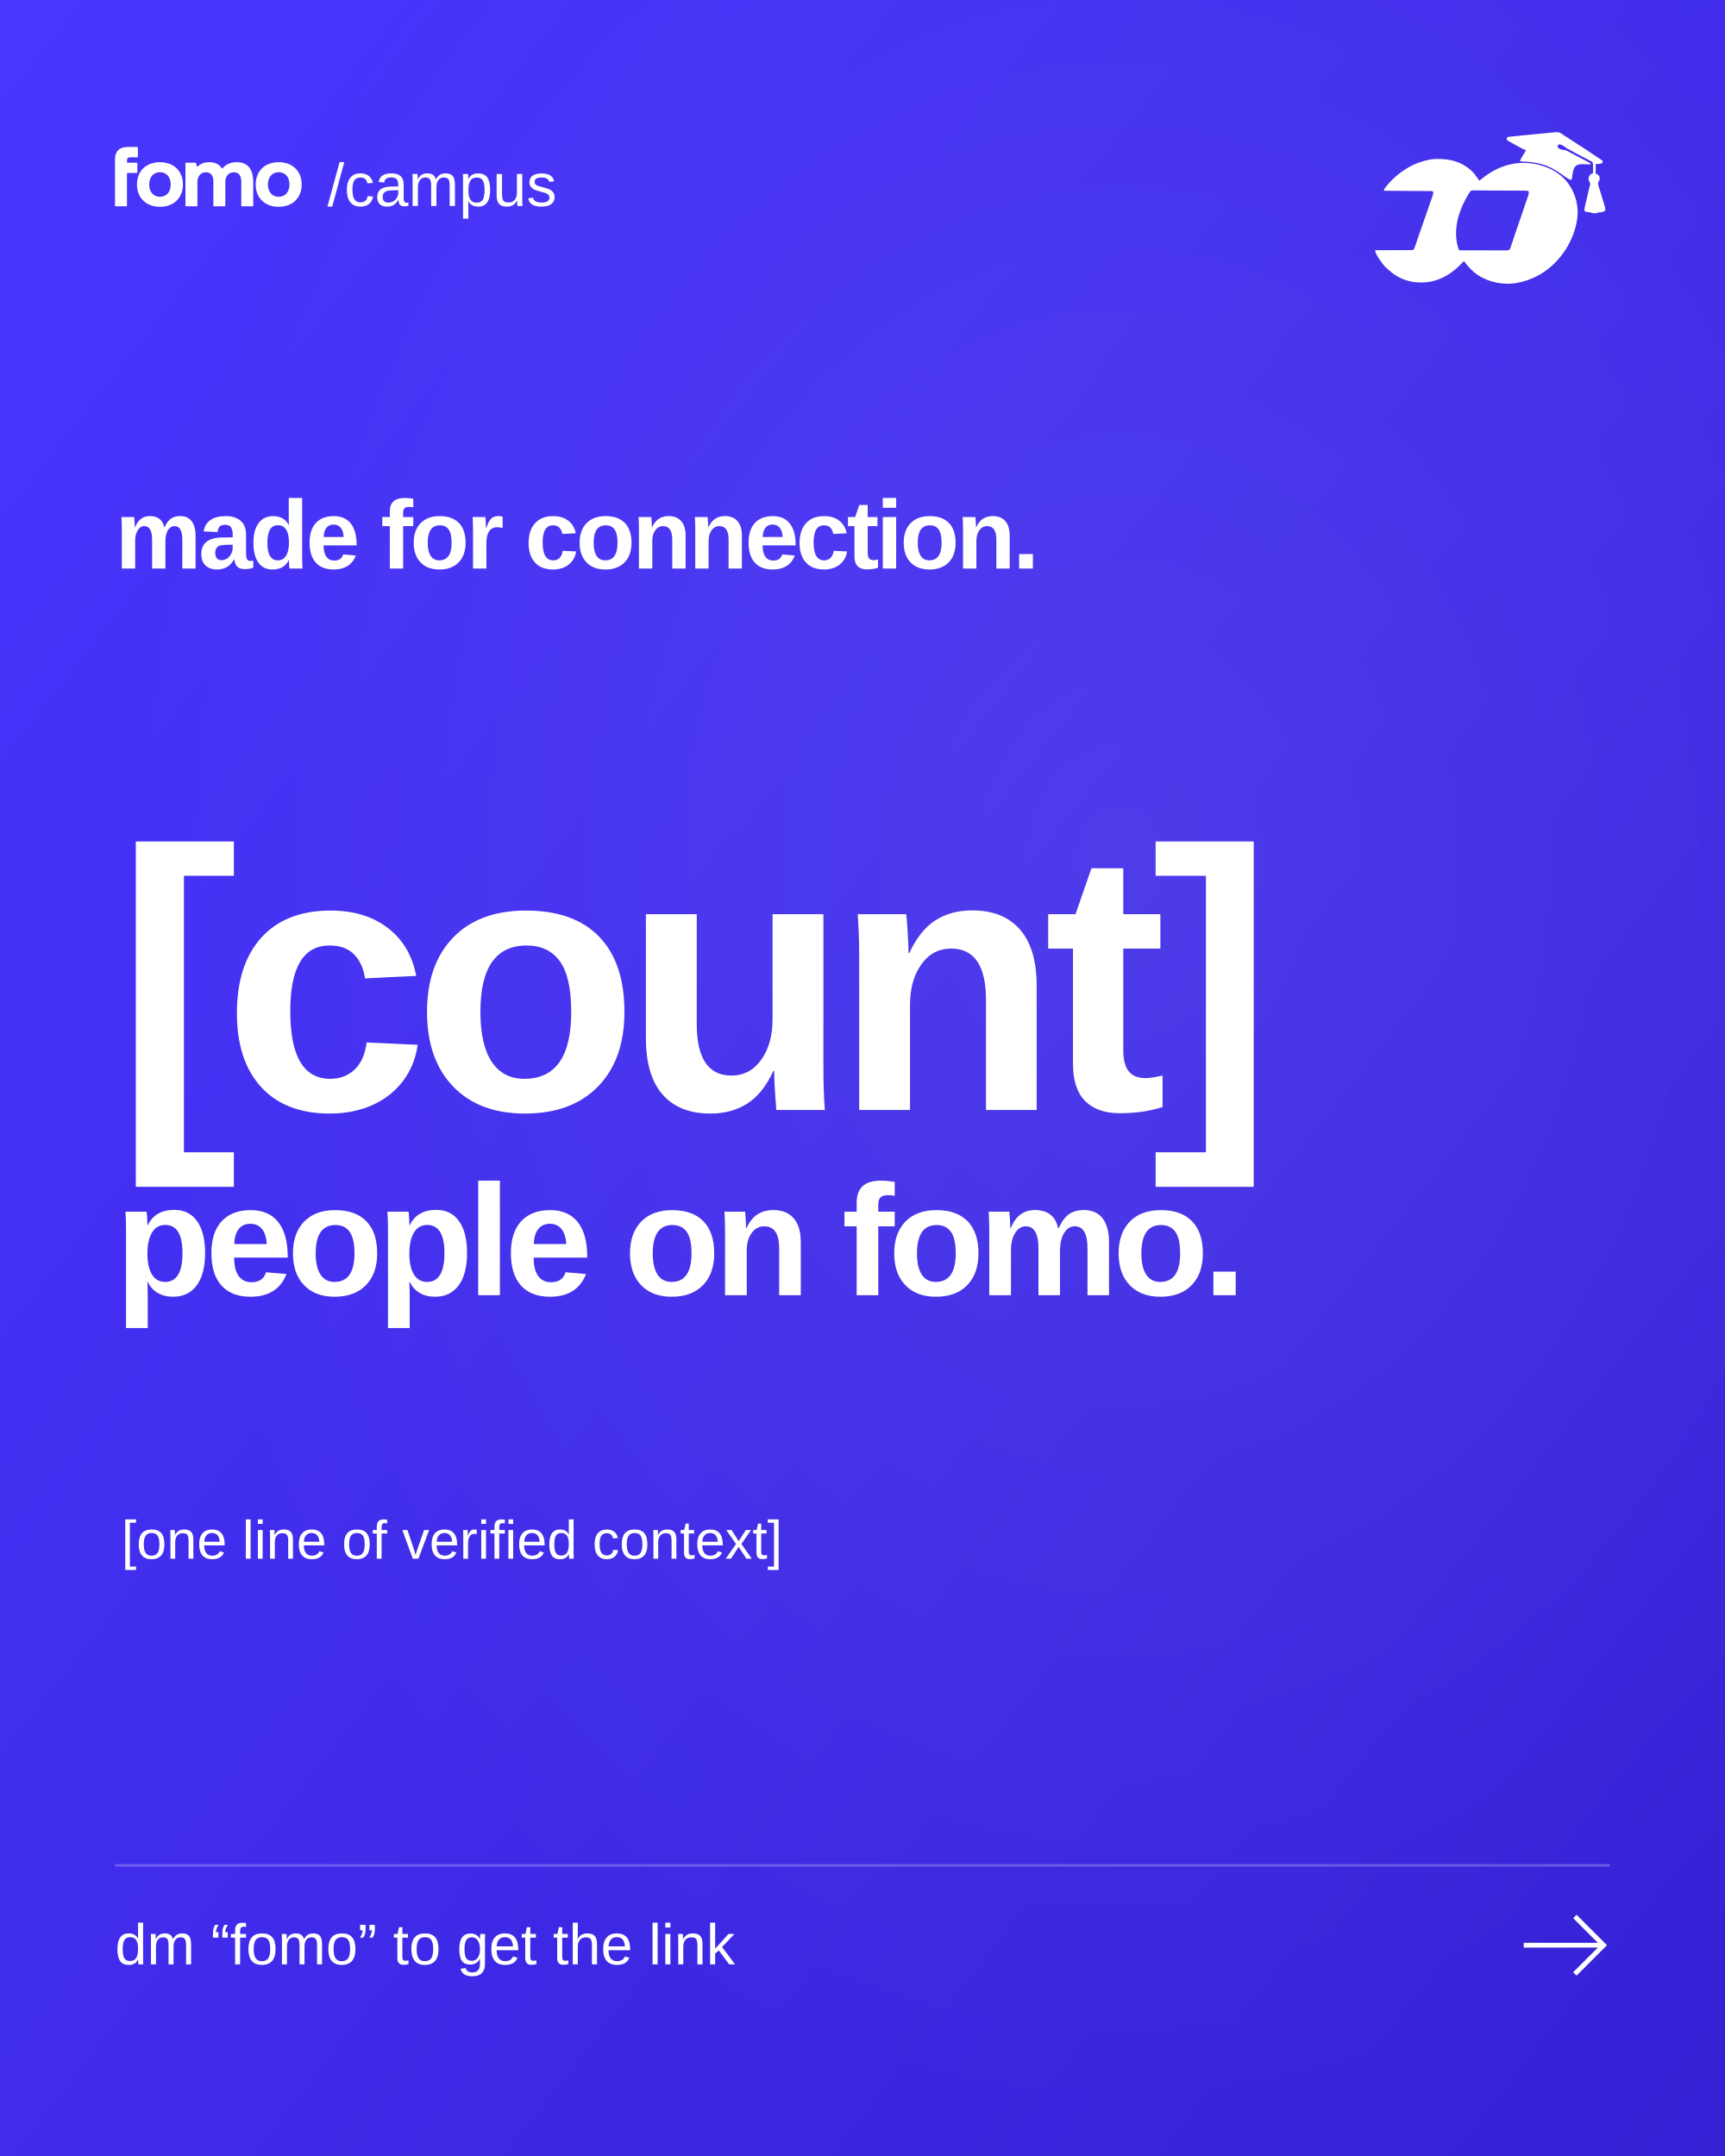
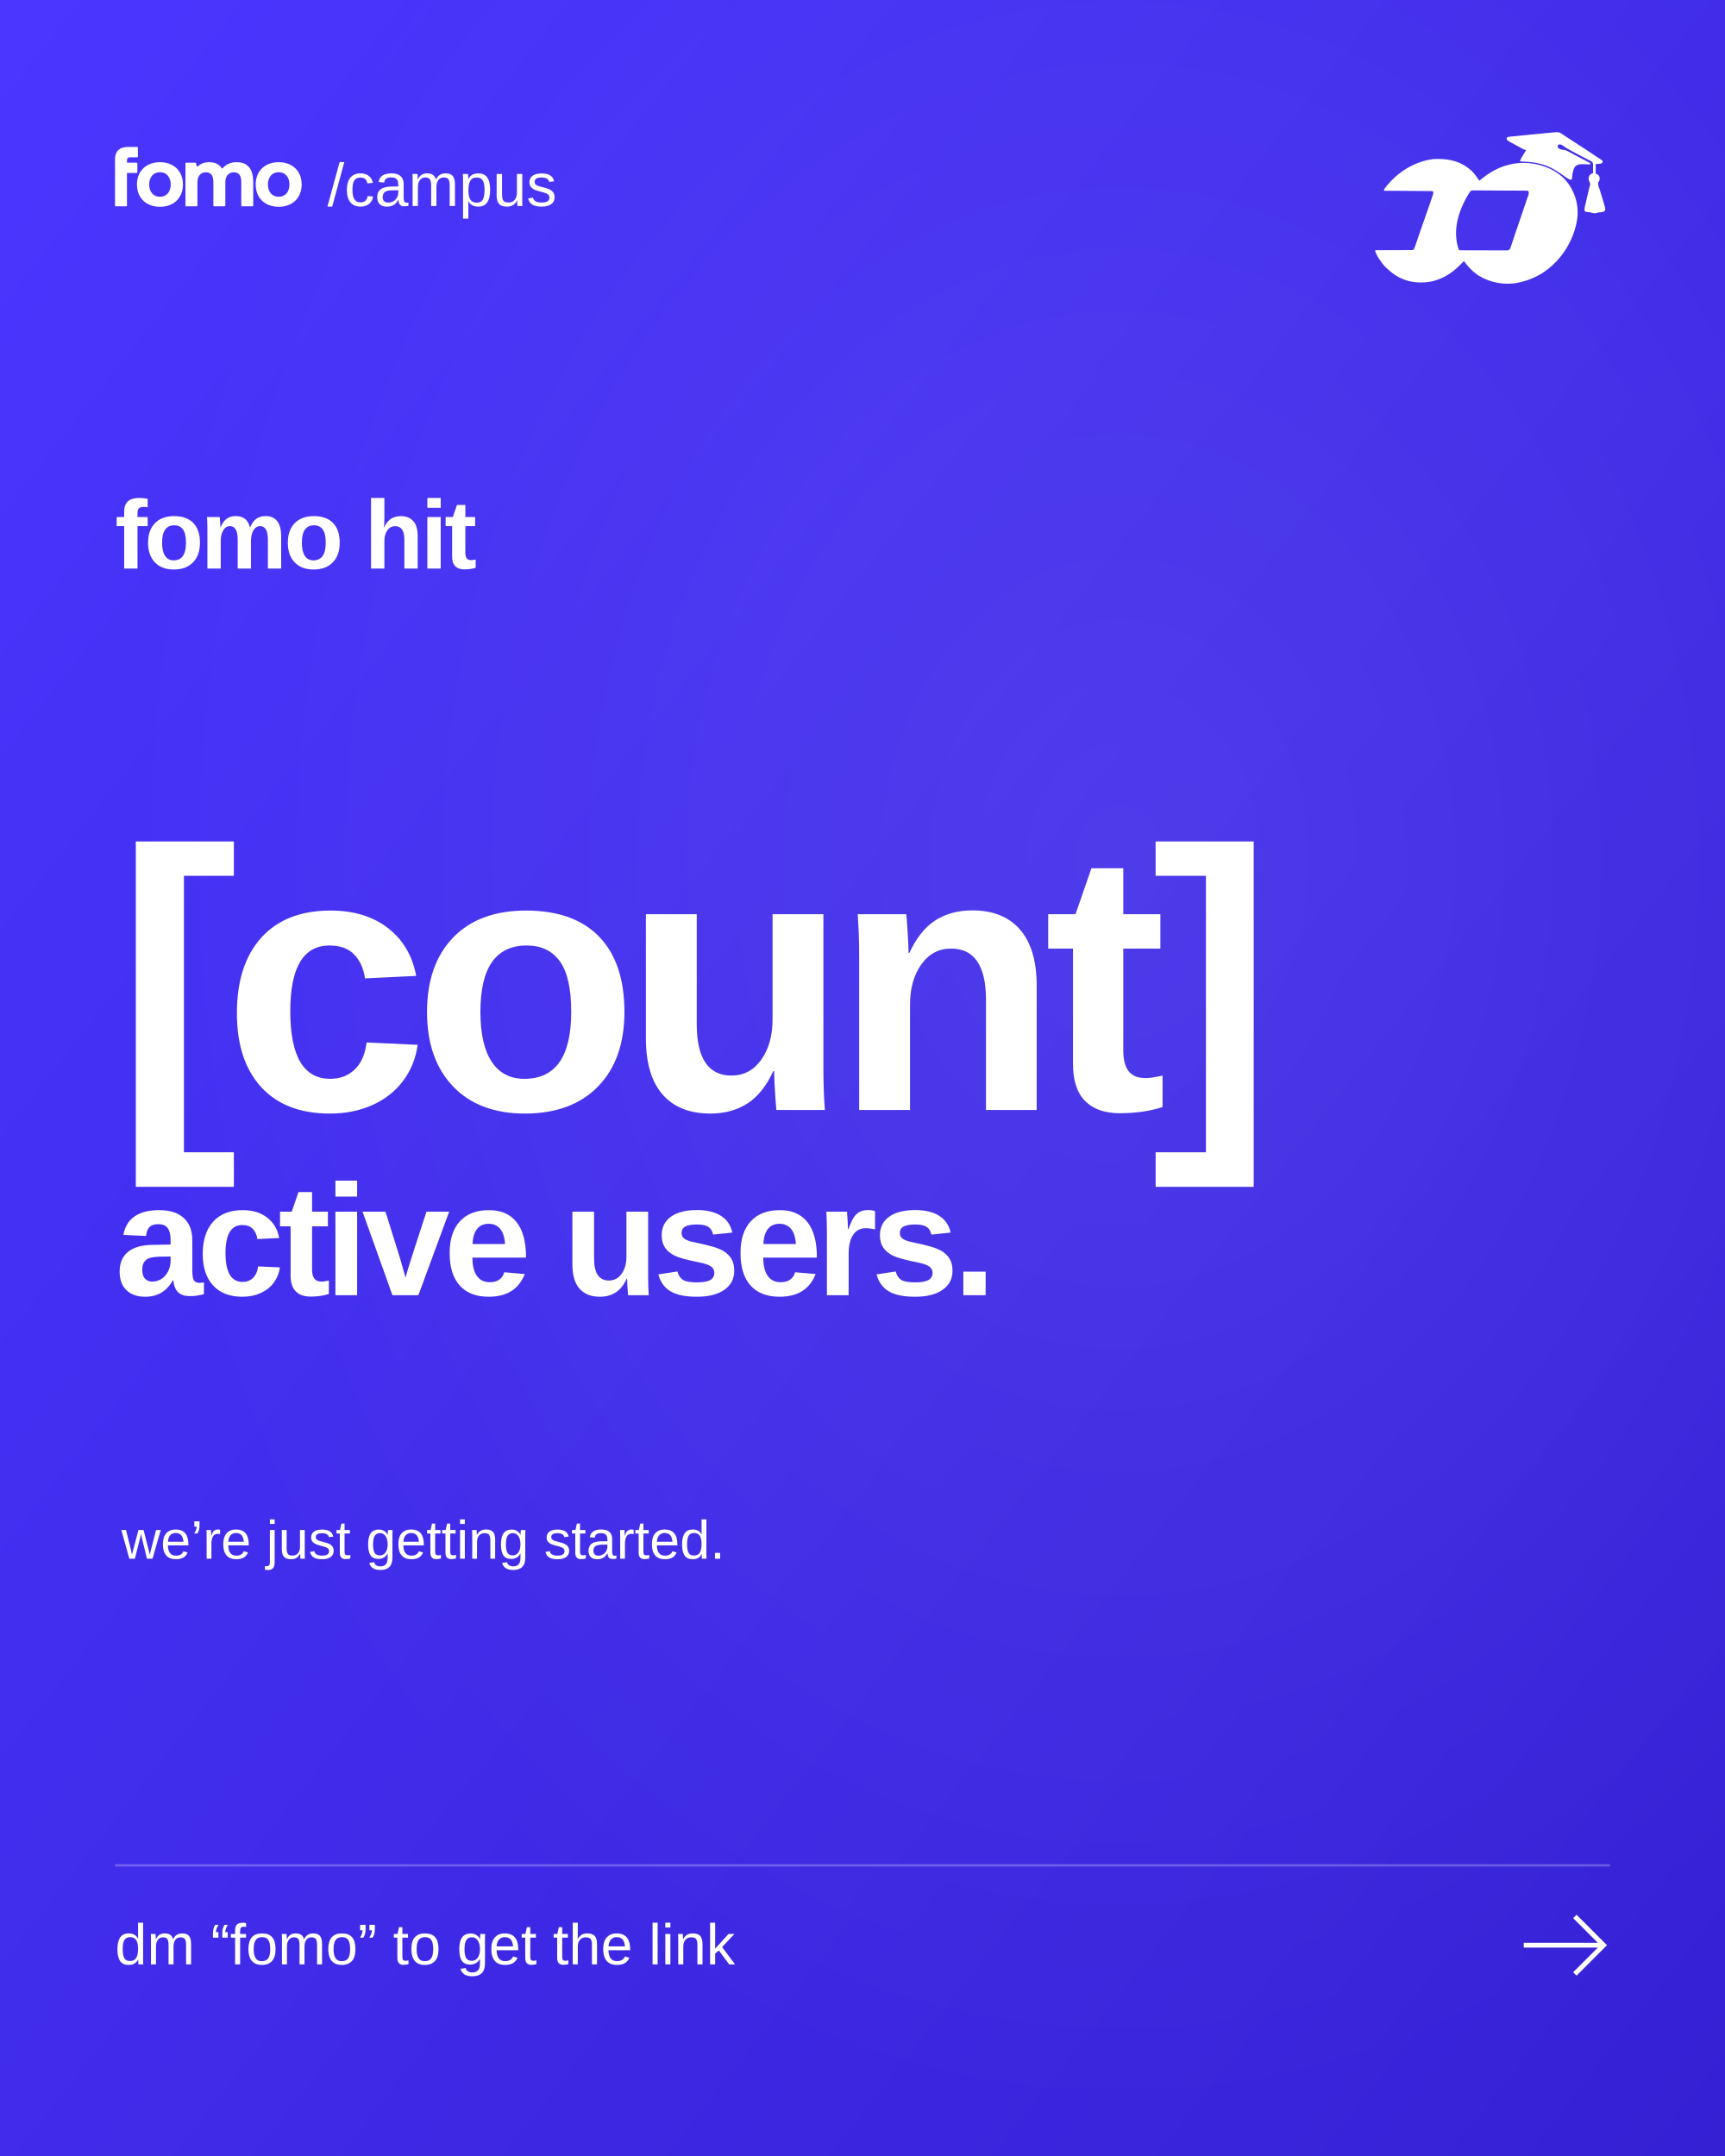
<svg xmlns="http://www.w3.org/2000/svg" xmlns:xlink="http://www.w3.org/1999/xlink" width="1080" height="1350" viewBox="0 0 1080 1350" role="img" aria-labelledby="title description">
  <defs>
    <style>text{font-family:Aeonik,Arial,sans-serif}</style>
    <symbol id="fomo-campus-mark" viewBox="0 0 620 415">
      <g fill="currentColor" fill-rule="evenodd">
        <path d="M0 0 C0.381 0.25 0.381 0.25 2.306 1.515 C3.878 2.55 5.442 3.598 6.998 4.657 C9.732 6.515 12.509 8.298 15.292 10.079 C17.399 11.43 19.495 12.796 21.59 14.164 C24.88 16.307 28.187 18.422 31.504 20.523 C49.106 31.686 66.441 43.242 83.757 54.843 C87.17 57.13 90.585 59.413 94.013 61.676 C94.574 62.047 95.136 62.418 95.714 62.8 C97.17 63.763 98.628 64.722 100.087 65.682 C102.25 67.187 102.25 67.187 104.25 69.188 C104.125 71.688 104.125 71.688 103.25 74.188 C99.92 76.466 96.412 76.605 92.5 76.812 C91.469 76.874 91.469 76.874 86.25 77.188 C86.25 85.438 86.25 93.688 86.25 102.188 C87.57 102.517 88.89 102.847 90.25 103.188 C93.186 105.388 95.078 107.671 96.25 111.188 C96.961 116.546 96.293 120.019 93.027 124.352 C90.708 129.829 95.015 138.1 96.688 143.375 C99.934 153.769 103.084 164.192 106.126 174.648 C106.582 176.211 107.043 177.773 107.508 179.334 C108.163 181.539 108.804 183.747 109.441 185.957 C109.64 186.614 109.838 187.272 110.043 187.949 C111.102 191.689 111.539 194.473 110.25 198.188 C104.979 201.712 99.412 202.434 93.25 202.188 C92.944 202.349 92.944 202.349 91.395 203.164 C88.732 204.435 86.752 204.454 83.812 204.438 C82.886 204.443 81.959 204.448 81.004 204.453 C78.072 204.17 75.954 203.315 73.25 202.188 C71.039 201.879 71.039 201.879 68.875 201.75 C59.926 200.789 59.926 200.789 57.25 198.188 C56.676 190.935 59.254 183.051 60.902 176.047 C61.166 174.91 61.428 173.773 61.691 172.635 C62.238 170.271 62.788 167.908 63.343 165.546 C64.049 162.533 64.748 159.518 65.444 156.502 C66.114 153.6 66.79 150.698 67.465 147.797 C67.589 147.259 67.589 147.259 68.219 144.539 C70.17 136.237 70.17 136.237 71.436 132.618 C72.439 129.624 72.221 128.175 71.25 125.188 C70.734 124.259 70.219 123.331 69.688 122.375 C67.648 117.853 67.231 113.939 68.977 109.227 C71.014 105.3 73.119 103.036 77.25 101.188 C77.91 101.188 78.57 101.188 79.25 101.188 C79.33 97.308 79.35 93.434 79.317 89.554 C79.314 88.237 79.327 86.92 79.356 85.603 C79.581 74.805 79.581 74.805 76.586 71.166 C74.22 69.539 71.868 68.365 69.25 67.188 C67.39 66.189 65.532 65.186 63.676 64.18 C62.166 63.406 60.657 62.632 59.143 61.865 C56.393 60.469 53.652 59.054 50.91 57.641 C50.353 57.354 49.796 57.067 49.223 56.772 C41.778 52.927 34.443 48.882 27.102 44.844 C24.172 43.233 21.236 41.643 18.273 40.094 C12.833 37.246 7.855 34.277 3.02 30.48 C-0.601 27.835 -4.037 26.039 -8.625 26.438 C-10.75 27.188 -10.75 27.188 -11.75 28.188 C-12.125 31 -12.125 31 -11.75 34.188 C-7.513 38.673 -2.735 40.104 3.273 40.398 C9.259 41.042 13.924 43.743 19.125 46.625 C20.657 47.45 22.189 48.275 23.722 49.099 C25.262 49.929 26.798 50.767 28.334 51.605 C31.714 53.44 35.119 55.223 38.531 56.998 C41.6 58.598 44.657 60.22 47.714 61.844 C50.058 63.086 52.407 64.318 54.756 65.549 C57.322 66.898 59.879 68.263 62.438 69.625 C62.925 69.879 62.925 69.879 65.395 71.166 C66.289 71.646 67.184 72.126 68.105 72.621 C68.906 73.044 69.707 73.468 70.532 73.904 C71.099 74.328 71.666 74.751 72.25 75.188 C72.25 76.177 72.25 77.168 72.25 78.188 C71.151 78.125 70.052 78.063 68.92 77.999 C43.085 76.883 43.085 76.883 34.25 82.188 C27.439 89.664 26.212 102.172 25.144 111.841 C24.906 113.925 24.906 113.925 24.25 117.188 C21.25 118.188 21.25 118.188 18.527 116.992 C17.406 116.363 16.294 115.718 15.188 115.062 C14.58 114.71 13.972 114.357 13.346 113.994 C8.089 110.861 3.173 107.315 -1.75 103.688 C-9.148 98.237 -16.625 93.466 -24.75 89.188 C-25.316 88.881 -25.883 88.575 -26.466 88.259 C-52.526 74.198 -80.598 71.188 -109.75 70.188 C-108.162 64.183 -104.98 59.26 -101.75 54 C-101.203 53.098 -100.657 52.197 -100.094 51.268 C-95.861 44.3 -95.861 44.3 -93.75 41.188 C-94.612 40.923 -95.473 40.659 -96.361 40.387 C-99.744 39.256 -102.842 37.695 -105.969 35.992 C-106.545 35.683 -107.121 35.375 -107.714 35.056 C-109.562 34.063 -111.406 33.063 -113.25 32.062 C-114.516 31.379 -115.782 30.696 -117.048 30.013 C-123.518 26.517 -129.979 23.004 -136.375 19.375 C-136.646 19.222 -136.646 19.222 -138.018 18.447 C-140.228 17.172 -141.932 16.005 -143.75 14.188 C-144 11.688 -144 11.688 -143.75 9.188 C-141.368 6.806 -140.56 6.841 -137.29 6.505 C-136.35 6.404 -135.41 6.303 -134.442 6.199 C-133.924 6.148 -133.924 6.148 -131.301 5.891 C-130.209 5.776 -129.117 5.662 -127.991 5.545 C-124.98 5.23 -121.968 4.927 -118.955 4.627 C-116.426 4.374 -113.899 4.115 -111.371 3.855 C-103.213 3.02 -95.052 2.208 -86.891 1.4 C-84.737 1.186 -82.584 0.972 -80.43 0.757 C-71.143 -0.17 -61.855 -1.084 -52.566 -1.986 C-50.513 -2.186 -48.46 -2.388 -46.408 -2.591 C-43.148 -2.912 -39.887 -3.226 -36.627 -3.536 C-34.875 -3.703 -33.123 -3.877 -31.372 -4.051 C-8.751 -6.169 -8.751 -6.169 0 0 Z " fill="currentColor" transform="translate(496.75,16.8125)" id="graduation-cap" />
        <path d="M0 0 C0.334 -0.005 0.334 -0.005 2.026 -0.03 C35.306 -0.419 64.488 6.477 89.801 29.238 C90.184 29.581 90.184 29.581 92.125 31.312 C98.284 37.128 102.994 43.789 107.761 50.741 C109.059 52.61 110.417 54.431 111.801 56.238 C112.456 55.693 113.11 55.148 113.785 54.586 C135.692 36.436 158.906 22.309 186.801 15.238 C187.536 15.044 188.272 14.849 189.029 14.648 C222.008 6.26 258.766 9.745 289.801 23.238 C290.489 23.536 291.178 23.833 291.887 24.14 C315.49 34.578 335.991 51.705 348.801 74.238 C349.161 74.872 349.521 75.506 349.893 76.159 C365.526 104.281 369.958 135.83 362.801 167.238 C362.629 167.999 362.458 168.76 362.281 169.544 C350.348 221.049 318.521 267.61 273.594 295.941 C254.204 307.791 234.057 315.773 211.801 320.238 C211.502 320.298 211.502 320.298 209.992 320.602 C174.894 327.278 137.487 319.563 107.488 300.426 C93.103 290.303 82.155 278.326 71.801 264.238 C68.857 267.165 65.943 270.117 63.051 273.094 C43.793 292.806 22.475 307.371 -4.262 314.988 C-4.609 315.088 -4.609 315.088 -6.369 315.591 C-17.371 318.551 -28.393 319.631 -39.762 319.613 C-40.365 319.613 -40.969 319.612 -41.591 319.612 C-72.15 319.486 -100.351 308.257 -122.715 287.512 C-124.06 286.281 -125.416 285.061 -126.829 283.909 C-131.425 280.147 -135.019 276.047 -138.574 271.301 C-138.854 270.931 -138.854 270.931 -140.267 269.058 C-147.312 259.582 -155.16 248.829 -158.199 237.238 C-157.199 236.238 -157.199 236.238 -155.554 236.114 C-155.195 236.114 -155.195 236.114 -153.379 236.114 C-152.557 236.111 -151.735 236.109 -150.889 236.106 C-149.981 236.108 -149.073 236.11 -148.137 236.112 C-147.662 236.111 -147.662 236.111 -145.255 236.107 C-143.182 236.103 -141.109 236.101 -139.036 236.1 C-134.637 236.097 -130.239 236.075 -125.84 236.055 C-117.64 236.017 -109.441 235.985 -101.241 235.988 C-95.547 235.99 -89.853 235.965 -84.159 235.926 C-81.984 235.915 -79.81 235.914 -77.635 235.922 C-74.596 235.931 -71.559 235.91 -68.52 235.882 C-67.616 235.892 -66.712 235.902 -65.781 235.913 C-63.48 235.874 -61.431 235.795 -59.199 235.238 C-57.222 232.975 -57.222 232.975 -56.199 230.238 C-56.049 229.877 -56.049 229.877 -55.287 228.046 C-55.034 227.307 -54.781 226.568 -54.52 225.807 C-54.225 224.954 -53.929 224.101 -53.625 223.222 C-53.313 222.303 -53.001 221.384 -52.68 220.438 C-52.345 219.467 -52.01 218.496 -51.665 217.495 C-50.567 214.307 -49.477 211.116 -48.387 207.926 C-47.618 205.689 -46.848 203.452 -46.078 201.216 C-45.688 200.085 -45.299 198.955 -44.91 197.824 C-44.717 197.263 -44.523 196.703 -44.324 196.125 C-43.737 194.417 -43.149 192.708 -42.562 191 C-39.445 181.928 -36.273 172.877 -33.085 163.829 C-30.438 156.305 -27.818 148.772 -25.199 141.238 C-25.01 140.693 -25.01 140.693 -24.05 137.935 C-21.733 131.275 -19.426 124.611 -17.137 117.941 C-16.101 114.925 -15.062 111.911 -14.015 108.9 C-12.847 105.543 -11.696 102.18 -10.547 98.816 C-10.192 97.805 -9.838 96.793 -9.473 95.751 C-9.315 95.284 -9.315 95.284 -8.516 92.923 C-8.236 92.111 -7.956 91.299 -7.668 90.462 C-7.144 87.979 -7.261 86.586 -8.199 84.238 C-10.694 82.991 -12.393 83.1 -15.185 83.08 C-16.24 83.07 -17.294 83.06 -18.381 83.05 C-19.554 83.044 -20.727 83.039 -21.901 83.033 C-23.133 83.023 -24.364 83.013 -25.596 83.003 C-28.945 82.976 -32.294 82.955 -35.643 82.935 C-39.141 82.913 -42.639 82.886 -46.137 82.859 C-52.764 82.809 -59.39 82.764 -66.016 82.721 C-73.559 82.672 -81.102 82.617 -88.645 82.561 C-104.163 82.447 -119.681 82.341 -135.199 82.238 C-135.199 78.256 -133.316 76.355 -130.949 73.363 C-130.725 73.077 -130.725 73.077 -129.591 71.629 C-99.67 33.987 -57.047 7.132 -9.063 0.45 C-6.043 0.107 -3.037 0.037 0 0 Z M85.796 87.473 C85.467 88.055 85.139 88.638 84.801 89.238 C84.204 90.127 83.608 91.016 82.993 91.931 C81.328 94.816 79.668 97.702 78.051 100.613 C77.748 101.154 77.446 101.696 77.135 102.253 C56.446 139.508 44.401 184.136 55.855 226.273 C58.318 234.756 58.318 234.756 59.801 236.238 C61.436 236.341 63.077 236.373 64.716 236.379 C65.248 236.382 65.248 236.382 67.94 236.396 C69.13 236.397 70.319 236.398 71.509 236.399 C72.754 236.404 73.999 236.409 75.244 236.414 C78.634 236.428 82.025 236.434 85.415 236.438 C87.533 236.441 89.65 236.446 91.767 236.45 C98.388 236.464 105.009 236.473 111.629 236.477 C119.278 236.482 126.927 236.499 134.576 236.528 C140.483 236.55 146.39 236.56 152.298 236.561 C155.828 236.562 159.358 236.568 162.889 236.586 C166.21 236.602 169.532 236.605 172.854 236.596 C174.073 236.595 175.292 236.599 176.511 236.609 C178.175 236.622 179.84 236.614 181.505 236.606 C181.971 236.607 181.971 236.607 184.328 236.61 C187.274 236.167 188.63 235.243 190.801 233.238 C191.826 231.269 191.826 231.269 192.577 228.99 C192.87 228.127 193.162 227.263 193.463 226.373 C193.766 225.431 194.07 224.49 194.383 223.52 C194.714 222.531 195.045 221.542 195.385 220.524 C196.286 217.828 197.174 215.128 198.058 212.427 C198.991 209.588 199.939 206.754 200.887 203.919 C201.273 202.767 201.658 201.614 202.044 200.462 C202.235 199.888 202.427 199.315 202.624 198.725 C203.21 196.972 203.793 195.219 204.377 193.465 C207.713 183.444 211.177 173.469 214.683 163.506 C220.927 145.762 227.018 127.969 232.861 110.088 C233.957 106.744 235.087 103.418 236.28 100.107 C236.399 99.771 236.399 99.771 237.001 98.067 C237.451 96.798 237.911 95.532 238.385 94.271 C239.795 90.248 239.98 87.345 238.801 83.238 C236.124 81.9 234.056 82.094 231.058 82.071 C230.464 82.065 229.871 82.059 229.259 82.053 C227.261 82.035 225.264 82.024 223.267 82.014 C221.838 82.002 220.409 81.991 218.98 81.979 C214.279 81.943 209.579 81.917 204.879 81.895 C204.079 81.891 203.28 81.887 202.456 81.883 C194.917 81.846 187.378 81.815 179.839 81.793 C170.194 81.766 160.549 81.715 150.904 81.633 C144.124 81.577 137.344 81.548 130.563 81.539 C126.512 81.533 122.463 81.515 118.413 81.468 C114.601 81.424 110.79 81.413 106.977 81.428 C105.58 81.428 104.183 81.416 102.786 81.39 C90.014 81.172 90.014 81.172 85.796 87.473 Z " fill="currentColor" transform="translate(170.1992,80.76172)" id="fomo-eyes" />
      </g>
    </symbol>
    <symbol id="fomo-wordmark" viewBox="0 0 352 113">
      <path d="M0.003 23.325C0.003 8.468 7.991 0 24.923 0H42.105C42.675 0 43.134 0.46 43.134 1.029V18.462C43.134 19.031 42.675 19.49 42.105 19.49H28.757C24.443 19.49 22.526 21.408 22.526 25.561V28.685C22.526 29.255 22.985 29.714 23.555 29.714H41.076C41.646 29.714 42.105 30.174 42.105 30.743V48.014C42.105 48.584 41.646 49.043 41.076 49.043H23.555C22.985 49.043 22.526 49.503 22.526 50.072V110.797C22.526 111.366 22.066 111.826 21.497 111.826H1.029C0.46 111.826 0 111.366 0 110.797V23.325H0.003Z" fill="currentColor" />
      <path d="M41.381 70.769C41.381 45.528 58.636 28.757 84.673 28.757C110.711 28.757 127.965 45.531 127.965 70.769C127.965 96.008 110.711 112.782 84.673 112.782C58.636 112.782 41.381 96.008 41.381 70.769ZM104.959 70.769C104.959 57.192 97.291 47.606 84.67 47.606C72.049 47.606 64.384 57.192 64.384 70.769C64.384 84.347 72.052 93.933 84.67 93.933C97.287 93.933 104.959 84.347 104.959 70.769Z" fill="currentColor" />
      <path d="M260.369 65.978V110.796C260.369 111.366 259.909 111.825 259.34 111.825H238.872C238.302 111.825 237.843 111.366 237.843 110.796V65.817C237.843 53.995 233.371 47.767 223.785 47.767C214.199 47.767 207.491 54.794 207.81 67.415V110.796C207.81 111.366 207.35 111.825 206.781 111.825H186.313C185.744 111.825 185.284 111.366 185.284 110.796V65.817C185.284 53.995 180.812 47.767 171.065 47.767C161.318 47.767 155.251 55.117 155.251 66.616V110.796C155.251 111.366 154.792 111.825 154.222 111.825H133.754C133.185 111.825 132.725 111.366 132.725 110.796V30.746C132.725 30.177 133.185 29.717 133.754 29.717H151.571C152.044 29.717 152.456 30.039 152.569 30.495L154.088 36.58C154.246 37.211 155.028 37.447 155.501 37.002C160.183 32.615 166.476 28.757 177.451 28.757C186.961 28.757 195.882 31.703 201.246 40.284C201.565 40.791 202.281 40.836 202.652 40.362C208.307 33.136 217.317 28.757 229.687 28.757C245.662 28.757 260.358 37.063 260.358 65.978H260.369Z" fill="currentColor" />
      <path d="M265.029 70.769C265.029 45.528 282.284 28.757 308.321 28.757C334.359 28.757 351.613 45.531 351.613 70.769C351.613 96.008 334.359 112.782 308.321 112.782C282.284 112.782 265.029 96.008 265.029 70.769ZM328.607 70.769C328.607 57.192 320.939 47.606 308.318 47.606C295.697 47.606 288.032 57.192 288.032 70.769C288.032 84.347 295.7 93.933 308.318 93.933C320.935 93.933 328.607 84.347 328.607 70.769Z" fill="currentColor" />
    </symbol>
    <linearGradient id="field" x1="0" y1="0" x2="1" y2="1">
      <stop stop-color="#4A36FF" />
      <stop offset="1" stop-color="#3521D4" />
    </linearGradient>
    <radialGradient id="glow" cx="0.65" cy="0.4" r="0.58">
      <stop stop-color="#FFFFFF" stop-opacity="0.08" />
      <stop offset="1" stop-color="#FFFFFF" stop-opacity="0" />
    </radialGradient>
  </defs>
  <g id="background">
    <rect width="1080" height="1350" fill="url(#field)" />
    <rect width="1080" height="1350" fill="url(#glow)" />
  </g>
  <g id="brand" color="#FFFFFF">
    <use href="#fomo-wordmark" xlink:href="#fomo-wordmark" x="72" y="92" width="117" height="37.560" />
    <text x="205" y="129" font-size="38" fill="#FFFFFF" font-weight="500">/campus</text>
    <use href="#fomo-campus-mark" xlink:href="#fomo-campus-mark" x="858" y="80" width="150" height="100.403" />
  </g>
  <g id="editable-growth-message">
-     <text x="72" y="356" font-size="61" fill="#FFFFFF" font-weight="700" letter-spacing="-2">made for connection.</text>
+     <text x="72" y="356" font-size="61" fill="#FFFFFF" font-weight="700" letter-spacing="-2">fomo hit</text>
    <text x="72" y="695" font-size="232" fill="#FFFFFF" font-weight="700" letter-spacing="-10">[count]</text>
-     <text x="72" y="811" font-size="99" fill="#FFFFFF" font-weight="700" letter-spacing="-4">people on fomo.</text>
-     <text x="76" y="976" font-size="34" fill="#FFFFFF" font-weight="400">[one line of verified context]</text>
+     <text x="72" y="811" font-size="99" fill="#FFFFFF" font-weight="700" letter-spacing="-4">active users.</text>
+     <text x="76" y="976" font-size="34" fill="#FFFFFF" font-weight="400">we’re just getting started.</text>
  </g>
  <g id="editable-call-to-action">
    <path d="M72 1168 H1008" fill="none" stroke="#FFFFFF" stroke-opacity=".25" stroke-width="1.5" />
    <text x="72" y="1230" font-size="36" fill="#FFFFFF" font-weight="500">dm “fomo” to get the link</text>
    <path d="M954 1218 H1004 M986 1200 L1004 1218 L986 1236" fill="none" stroke="#FFFFFF" stroke-width="3" />
  </g>
</svg>
